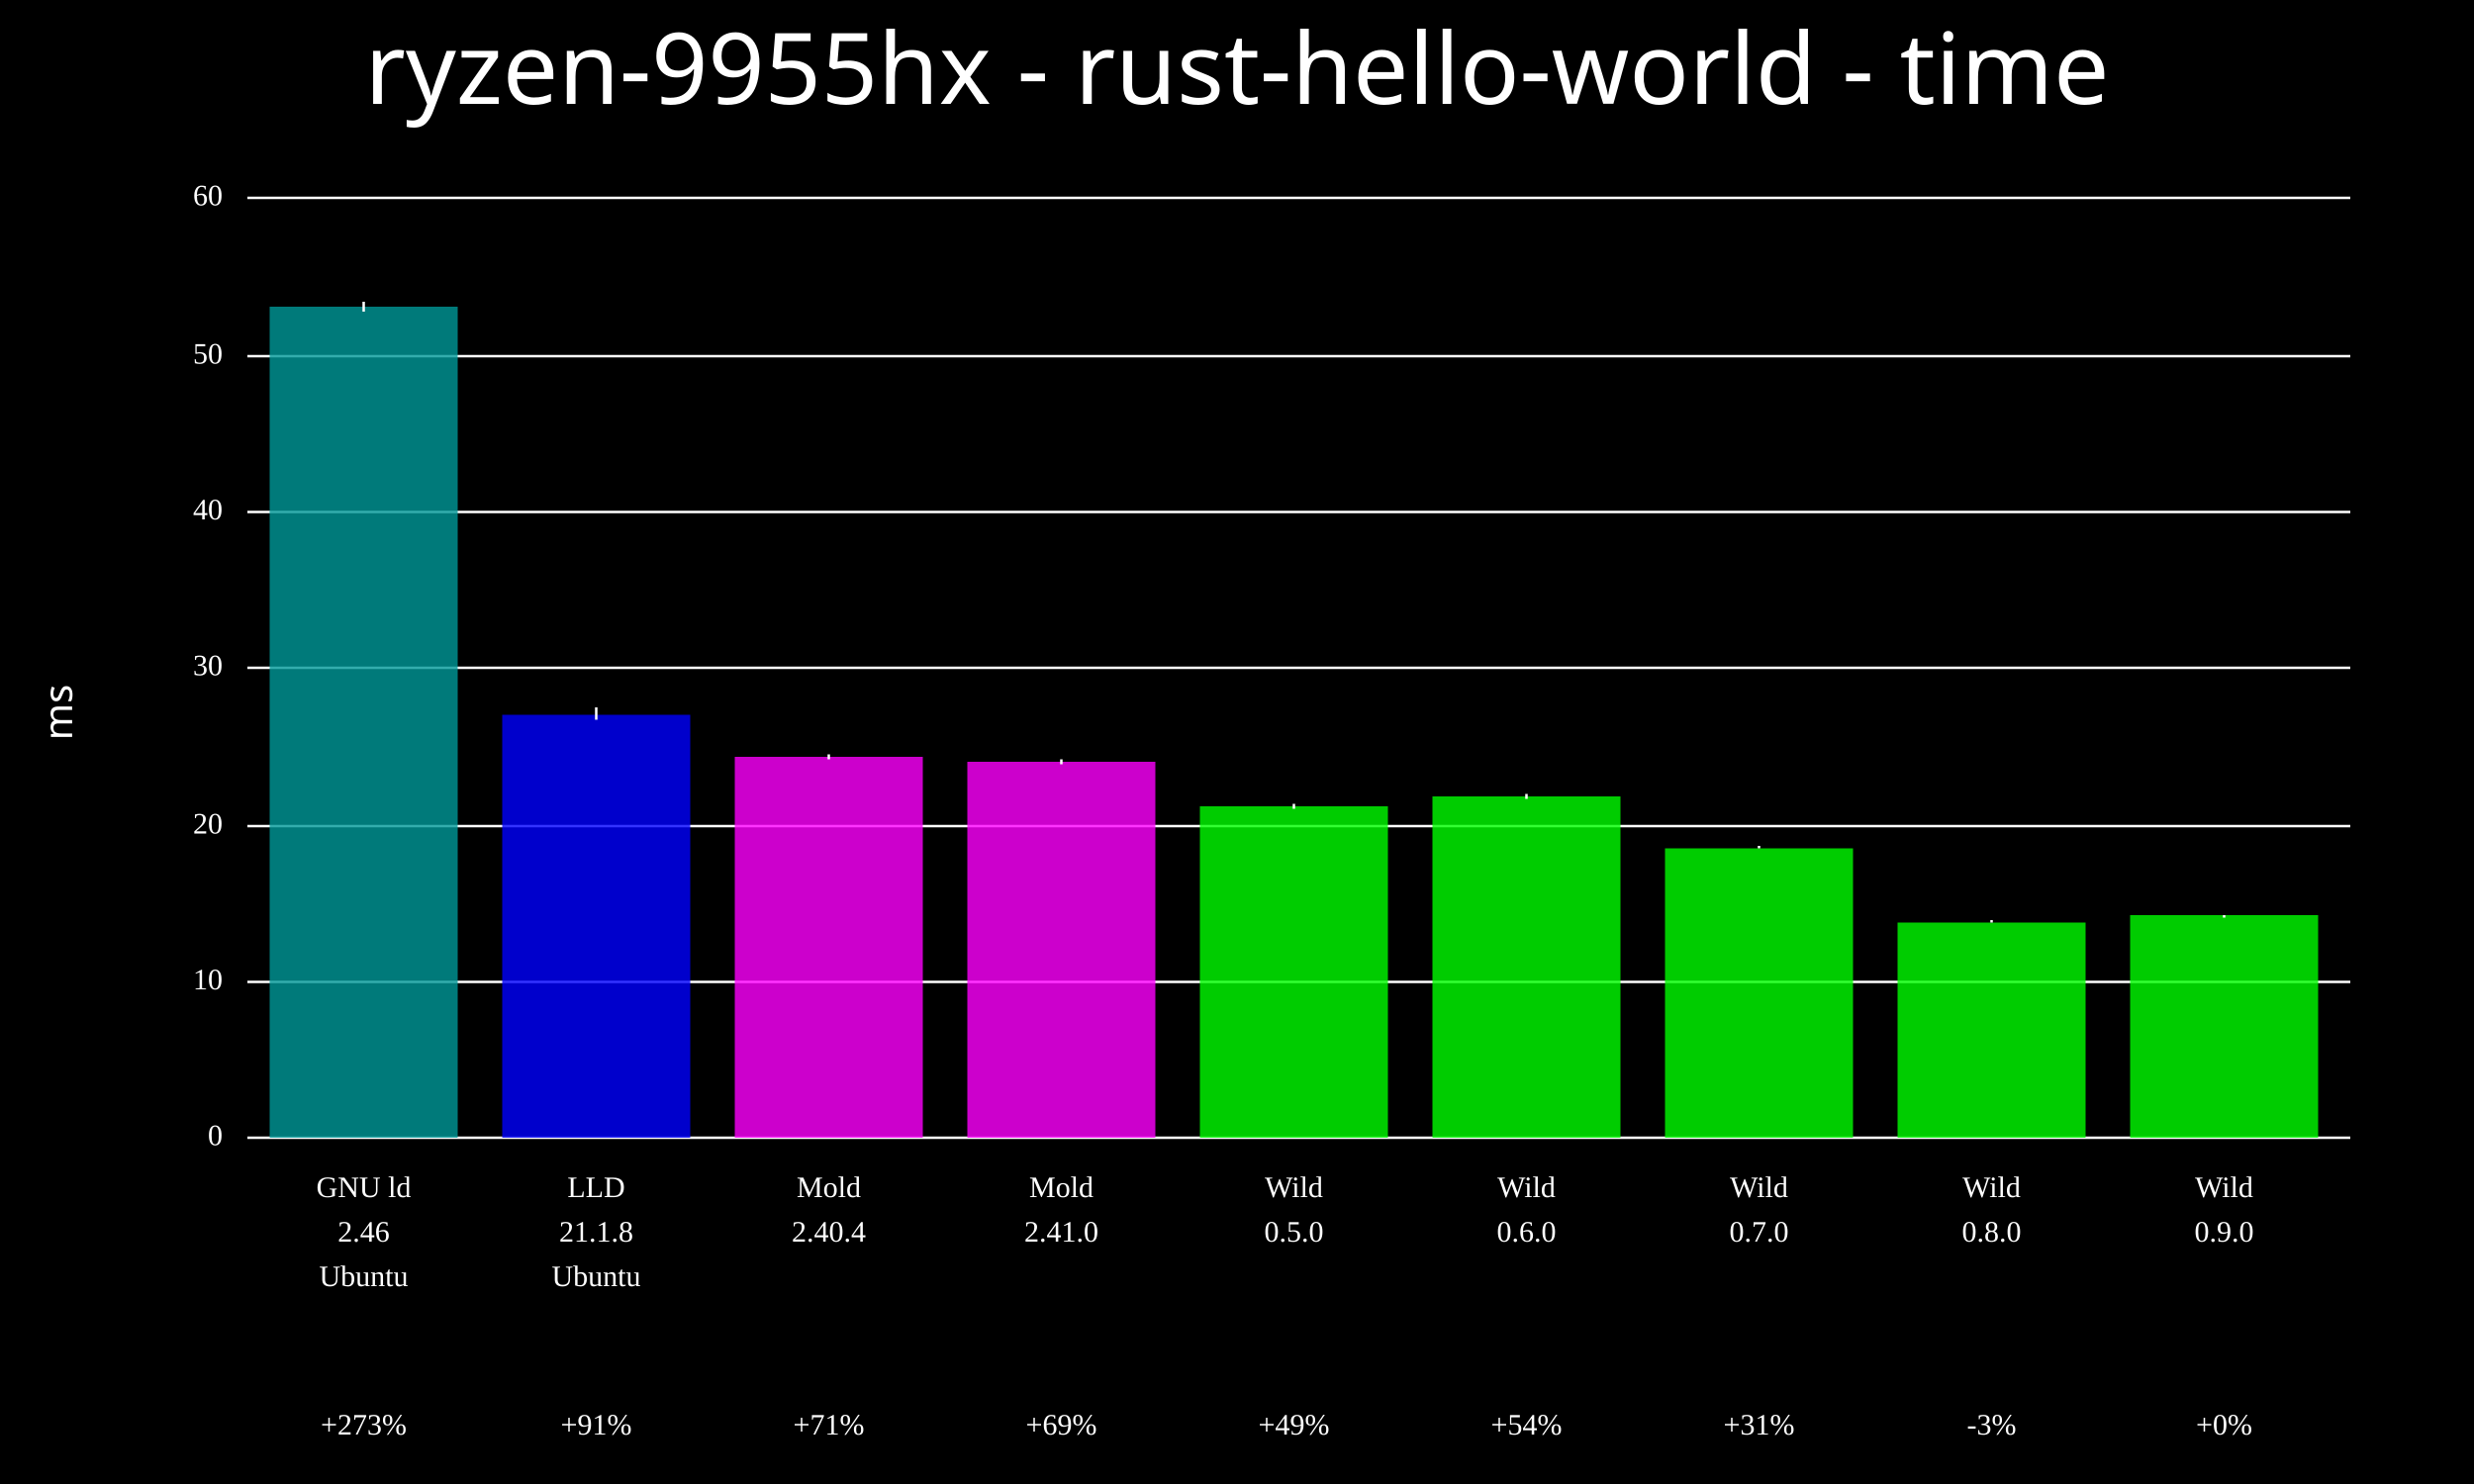
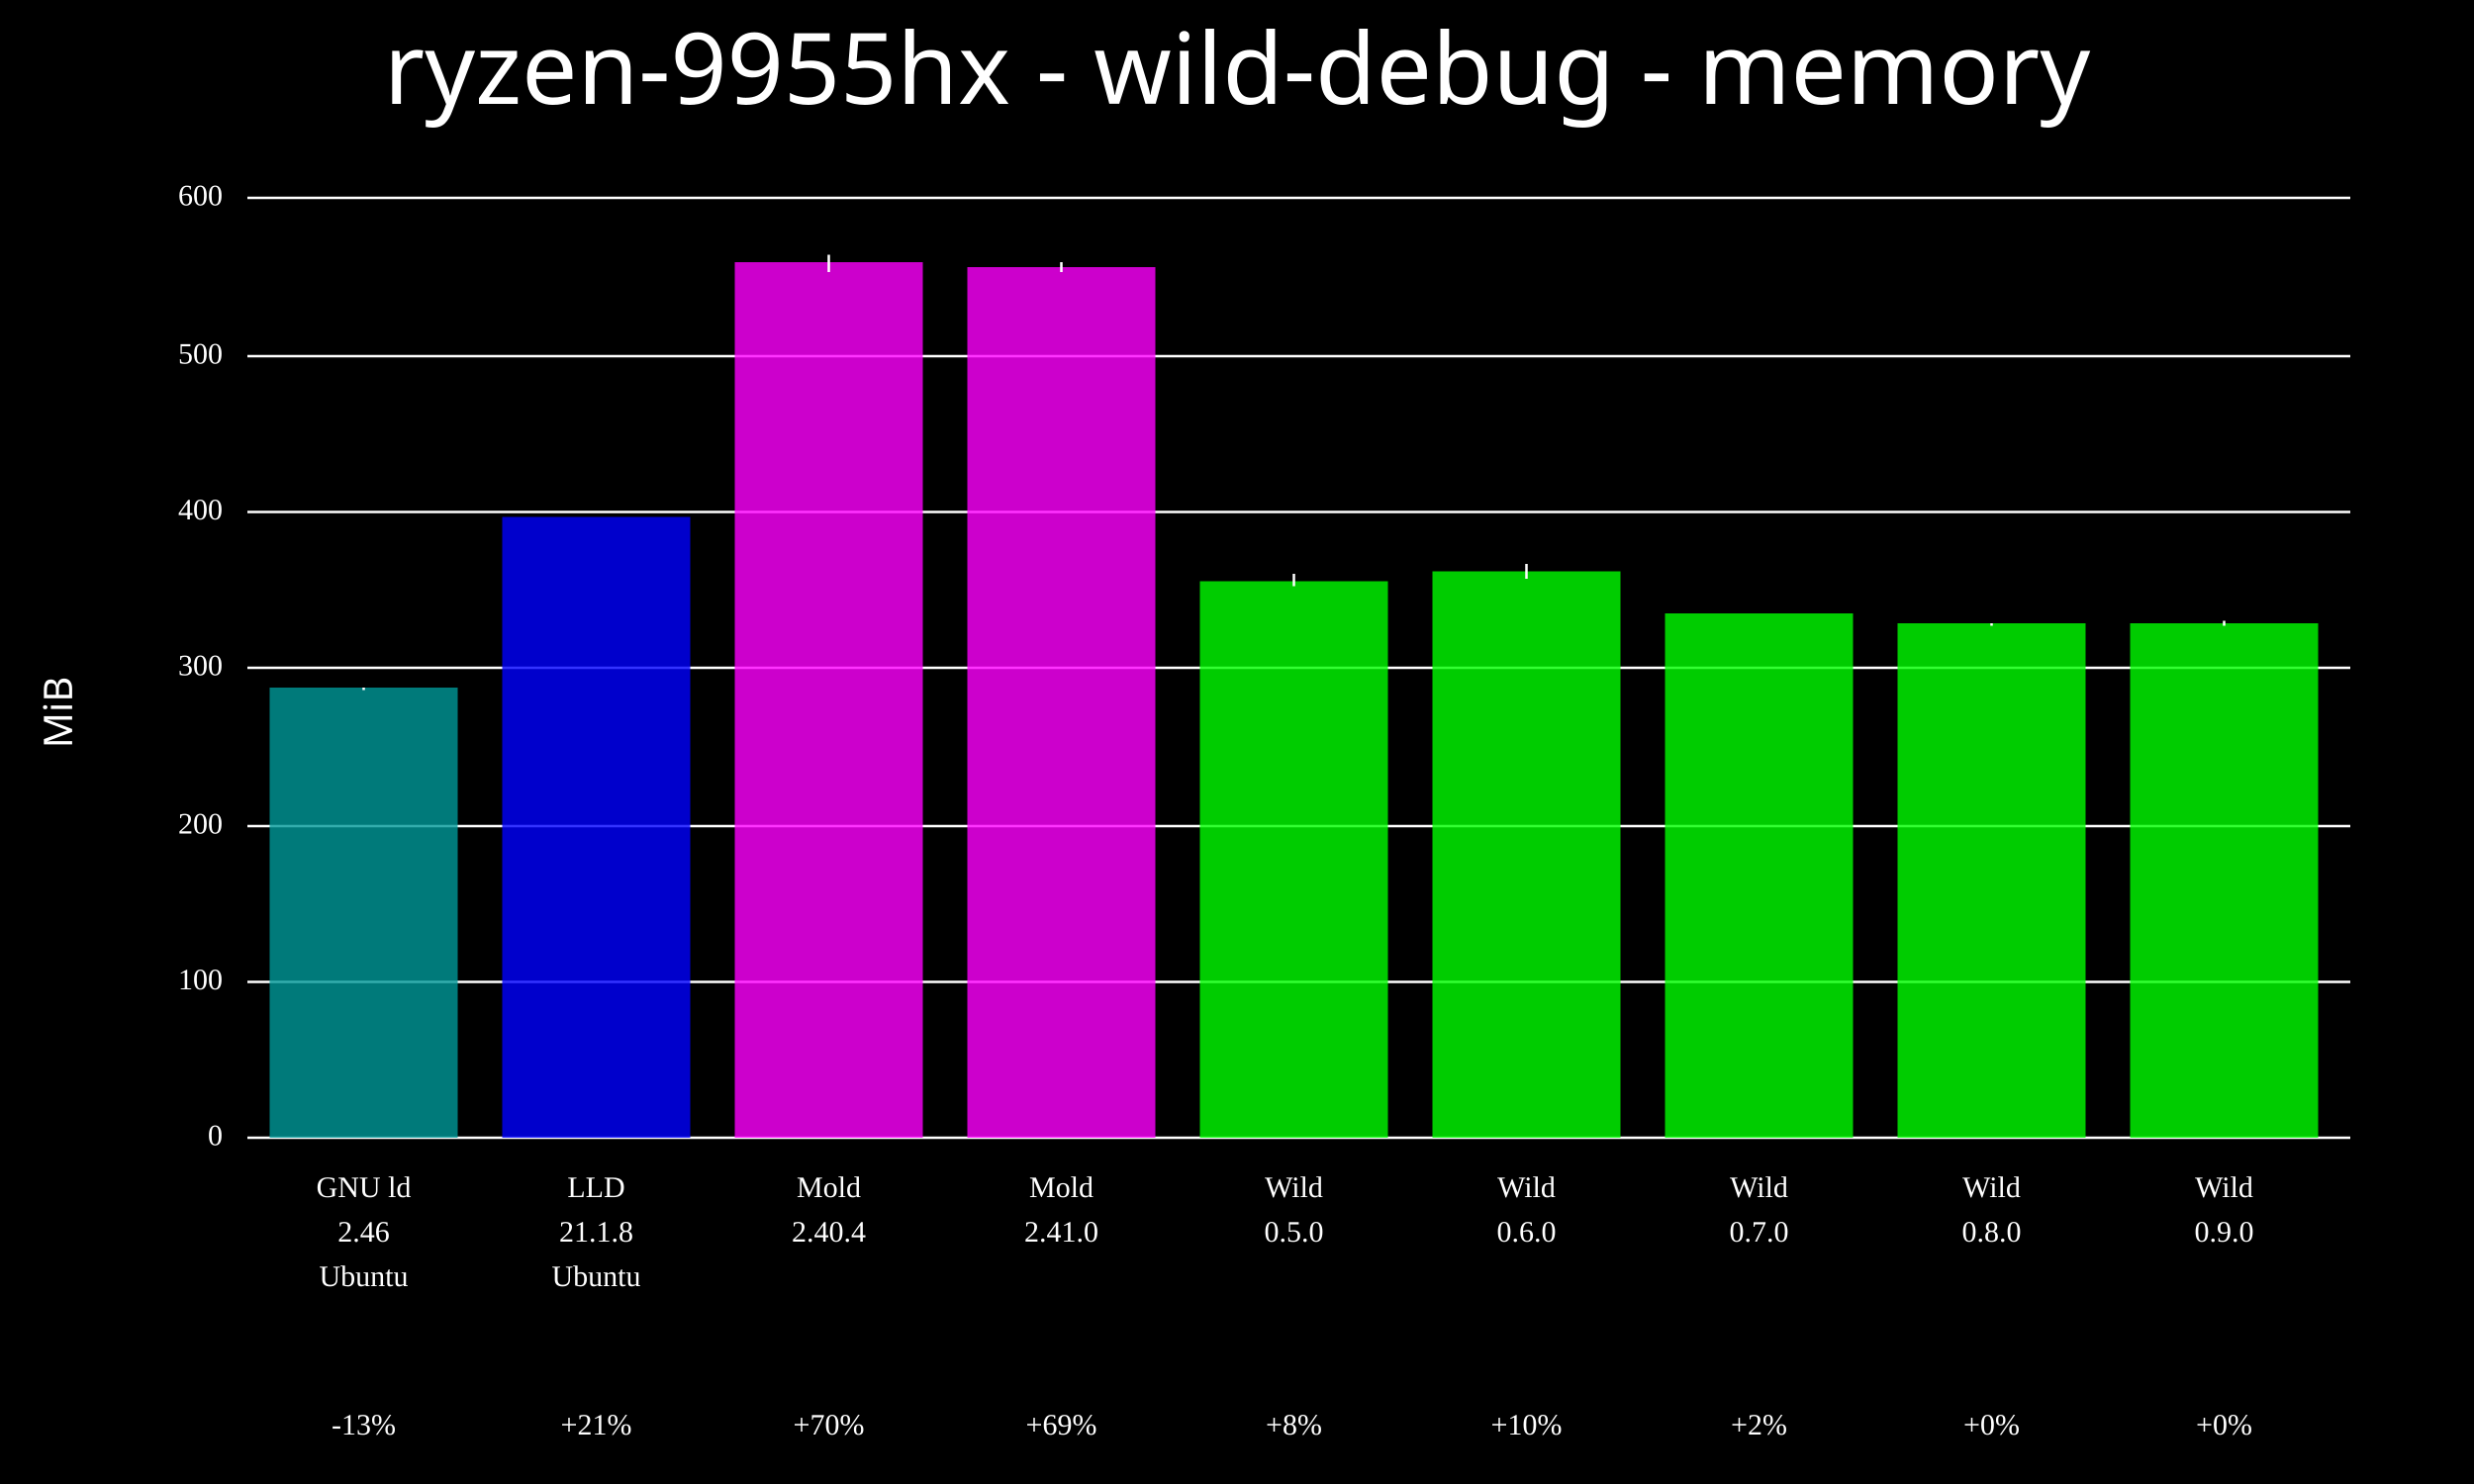
<svg xmlns="http://www.w3.org/2000/svg" width="1000" height="600" viewBox="0 0 1000 600">
  <rect x="0" y="0" width="1000" height="600" fill="#000000" />
  <text x="500" y="10" dy="0.8em" text-anchor="middle" font-family="sans-serif" font-size="40" fill="#FFFFFF">
- ryzen-9955hx - rust-hello-world - time</text>
-   <text x="5" y="300" dy="0.76em" text-anchor="middle" font-family="sans-serif" font-size="16" fill="#FFFFFF" transform="rotate(270, 5, 288)">ms</text>
+ ryzen-9955hx - wild-debug - memory</text>
+   <text x="5" y="300" dy="0.76em" text-anchor="middle" font-family="sans-serif" font-size="16" fill="#FFFFFF" transform="rotate(270, 5, 288)">MiB</text>
  <line x1="100" y1="460" x2="950" y2="460" stroke="#FFFFFF" />
  <text x="90" y="460" dy="0.5ex" text-anchor="end" fill="#FFFFFF">0</text>
  <line x1="100" y1="397" x2="950" y2="397" stroke="#FFFFFF" />
-   <text x="90" y="397" dy="0.5ex" text-anchor="end" fill="#FFFFFF">10</text>
+   <text x="90" y="397" dy="0.5ex" text-anchor="end" fill="#FFFFFF">100</text>
  <line x1="100" y1="334" x2="950" y2="334" stroke="#FFFFFF" />
-   <text x="90" y="334" dy="0.5ex" text-anchor="end" fill="#FFFFFF">20</text>
+   <text x="90" y="334" dy="0.5ex" text-anchor="end" fill="#FFFFFF">200</text>
  <line x1="100" y1="270" x2="950" y2="270" stroke="#FFFFFF" />
-   <text x="90" y="270" dy="0.5ex" text-anchor="end" fill="#FFFFFF">30</text>
+   <text x="90" y="270" dy="0.5ex" text-anchor="end" fill="#FFFFFF">300</text>
  <line x1="100" y1="207" x2="950" y2="207" stroke="#FFFFFF" />
-   <text x="90" y="207" dy="0.5ex" text-anchor="end" fill="#FFFFFF">40</text>
+   <text x="90" y="207" dy="0.5ex" text-anchor="end" fill="#FFFFFF">400</text>
  <line x1="100" y1="144" x2="950" y2="144" stroke="#FFFFFF" />
-   <text x="90" y="144" dy="0.5ex" text-anchor="end" fill="#FFFFFF">50</text>
+   <text x="90" y="144" dy="0.5ex" text-anchor="end" fill="#FFFFFF">500</text>
  <line x1="100" y1="80" x2="950" y2="80" stroke="#FFFFFF" />
-   <text x="90" y="80" dy="0.5ex" text-anchor="end" fill="#FFFFFF">60</text>
-   <rect fill="#009999" opacity="0.8" x="109" y="124" width="76" height="336" />
-   <line stroke="#FFFFFF" x1="147" y1="122" x2="147" y2="126" />
+   <text x="90" y="80" dy="0.5ex" text-anchor="end" fill="#FFFFFF">600</text>
+   <rect fill="#009999" opacity="0.8" x="109" y="278" width="76" height="182" />
+   <line stroke="#FFFFFF" x1="147" y1="278" x2="147" y2="279" />
  <text x="147" y="484" fill="#FFFFFF" text-anchor="middle">GNU ld</text>
  <text x="147" y="502" fill="#FFFFFF" text-anchor="middle">2.46</text>
  <text x="147" y="520" fill="#FFFFFF" text-anchor="middle">Ubuntu</text>
-   <text x="147" y="580" fill="#FFFFFF" text-anchor="middle">+273%</text>
-   <rect fill="#0000FF" opacity="0.8" x="203" y="289" width="76" height="171" />
-   <line stroke="#FFFFFF" x1="241" y1="286" x2="241" y2="291" />
+   <text x="147" y="580" fill="#FFFFFF" text-anchor="middle">-13%</text>
+   <rect fill="#0000FF" opacity="0.8" x="203" y="209" width="76" height="251" />
+   <line stroke="#FFFFFF" x1="241" y1="209" x2="241" y2="209" />
  <text x="241" y="484" fill="#FFFFFF" text-anchor="middle">LLD</text>
  <text x="241" y="502" fill="#FFFFFF" text-anchor="middle">21.1.8</text>
  <text x="241" y="520" fill="#FFFFFF" text-anchor="middle">Ubuntu</text>
-   <text x="241" y="580" fill="#FFFFFF" text-anchor="middle">+91%</text>
-   <rect fill="#FF00FF" opacity="0.8" x="297" y="306" width="76" height="154" />
-   <line stroke="#FFFFFF" x1="335" y1="305" x2="335" y2="307" />
+   <text x="241" y="580" fill="#FFFFFF" text-anchor="middle">+21%</text>
+   <rect fill="#FF00FF" opacity="0.8" x="297" y="106" width="76" height="354" />
+   <line stroke="#FFFFFF" x1="335" y1="103" x2="335" y2="110" />
  <text x="335" y="484" fill="#FFFFFF" text-anchor="middle">Mold</text>
  <text x="335" y="502" fill="#FFFFFF" text-anchor="middle">2.40.4</text>
-   <text x="335" y="580" fill="#FFFFFF" text-anchor="middle">+71%</text>
-   <rect fill="#FF00FF" opacity="0.8" x="391" y="308" width="76" height="152" />
-   <line stroke="#FFFFFF" x1="429" y1="307" x2="429" y2="309" />
+   <text x="335" y="580" fill="#FFFFFF" text-anchor="middle">+70%</text>
+   <rect fill="#FF00FF" opacity="0.8" x="391" y="108" width="76" height="352" />
+   <line stroke="#FFFFFF" x1="429" y1="106" x2="429" y2="110" />
  <text x="429" y="484" fill="#FFFFFF" text-anchor="middle">Mold</text>
  <text x="429" y="502" fill="#FFFFFF" text-anchor="middle">2.41.0</text>
  <text x="429" y="580" fill="#FFFFFF" text-anchor="middle">+69%</text>
-   <rect fill="#00FF00" opacity="0.8" x="485" y="326" width="76" height="134" />
-   <line stroke="#FFFFFF" x1="523" y1="325" x2="523" y2="327" />
+   <rect fill="#00FF00" opacity="0.8" x="485" y="235" width="76" height="225" />
+   <line stroke="#FFFFFF" x1="523" y1="232" x2="523" y2="237" />
  <text x="523" y="484" fill="#FFFFFF" text-anchor="middle">Wild</text>
  <text x="523" y="502" fill="#FFFFFF" text-anchor="middle">0.5.0</text>
-   <text x="523" y="580" fill="#FFFFFF" text-anchor="middle">+49%</text>
-   <rect fill="#00FF00" opacity="0.8" x="579" y="322" width="76" height="138" />
-   <line stroke="#FFFFFF" x1="617" y1="321" x2="617" y2="323" />
+   <text x="523" y="580" fill="#FFFFFF" text-anchor="middle">+8%</text>
+   <rect fill="#00FF00" opacity="0.8" x="579" y="231" width="76" height="229" />
+   <line stroke="#FFFFFF" x1="617" y1="228" x2="617" y2="234" />
  <text x="617" y="484" fill="#FFFFFF" text-anchor="middle">Wild</text>
  <text x="617" y="502" fill="#FFFFFF" text-anchor="middle">0.6.0</text>
-   <text x="617" y="580" fill="#FFFFFF" text-anchor="middle">+54%</text>
-   <rect fill="#00FF00" opacity="0.8" x="673" y="343" width="76" height="117" />
-   <line stroke="#FFFFFF" x1="711" y1="342" x2="711" y2="343" />
+   <text x="617" y="580" fill="#FFFFFF" text-anchor="middle">+10%</text>
+   <rect fill="#00FF00" opacity="0.8" x="673" y="248" width="76" height="212" />
+   <line stroke="#FFFFFF" x1="711" y1="248" x2="711" y2="248" />
  <text x="711" y="484" fill="#FFFFFF" text-anchor="middle">Wild</text>
  <text x="711" y="502" fill="#FFFFFF" text-anchor="middle">0.7.0</text>
-   <text x="711" y="580" fill="#FFFFFF" text-anchor="middle">+31%</text>
-   <rect fill="#00FF00" opacity="0.8" x="767" y="373" width="76" height="87" />
-   <line stroke="#FFFFFF" x1="805" y1="372" x2="805" y2="373" />
+   <text x="711" y="580" fill="#FFFFFF" text-anchor="middle">+2%</text>
+   <rect fill="#00FF00" opacity="0.8" x="767" y="252" width="76" height="208" />
+   <line stroke="#FFFFFF" x1="805" y1="252" x2="805" y2="253" />
  <text x="805" y="484" fill="#FFFFFF" text-anchor="middle">Wild</text>
  <text x="805" y="502" fill="#FFFFFF" text-anchor="middle">0.8.0</text>
-   <text x="805" y="580" fill="#FFFFFF" text-anchor="middle">-3%</text>
-   <rect fill="#00FF00" opacity="0.8" x="861" y="370" width="76" height="90" />
-   <line stroke="#FFFFFF" x1="899" y1="370" x2="899" y2="371" />
+   <text x="805" y="580" fill="#FFFFFF" text-anchor="middle">+0%</text>
+   <rect fill="#00FF00" opacity="0.8" x="861" y="252" width="76" height="208" />
+   <line stroke="#FFFFFF" x1="899" y1="251" x2="899" y2="253" />
  <text x="899" y="484" fill="#FFFFFF" text-anchor="middle">Wild</text>
  <text x="899" y="502" fill="#FFFFFF" text-anchor="middle">0.9.0</text>
  <text x="899" y="580" fill="#FFFFFF" text-anchor="middle">+0%</text>
</svg>
